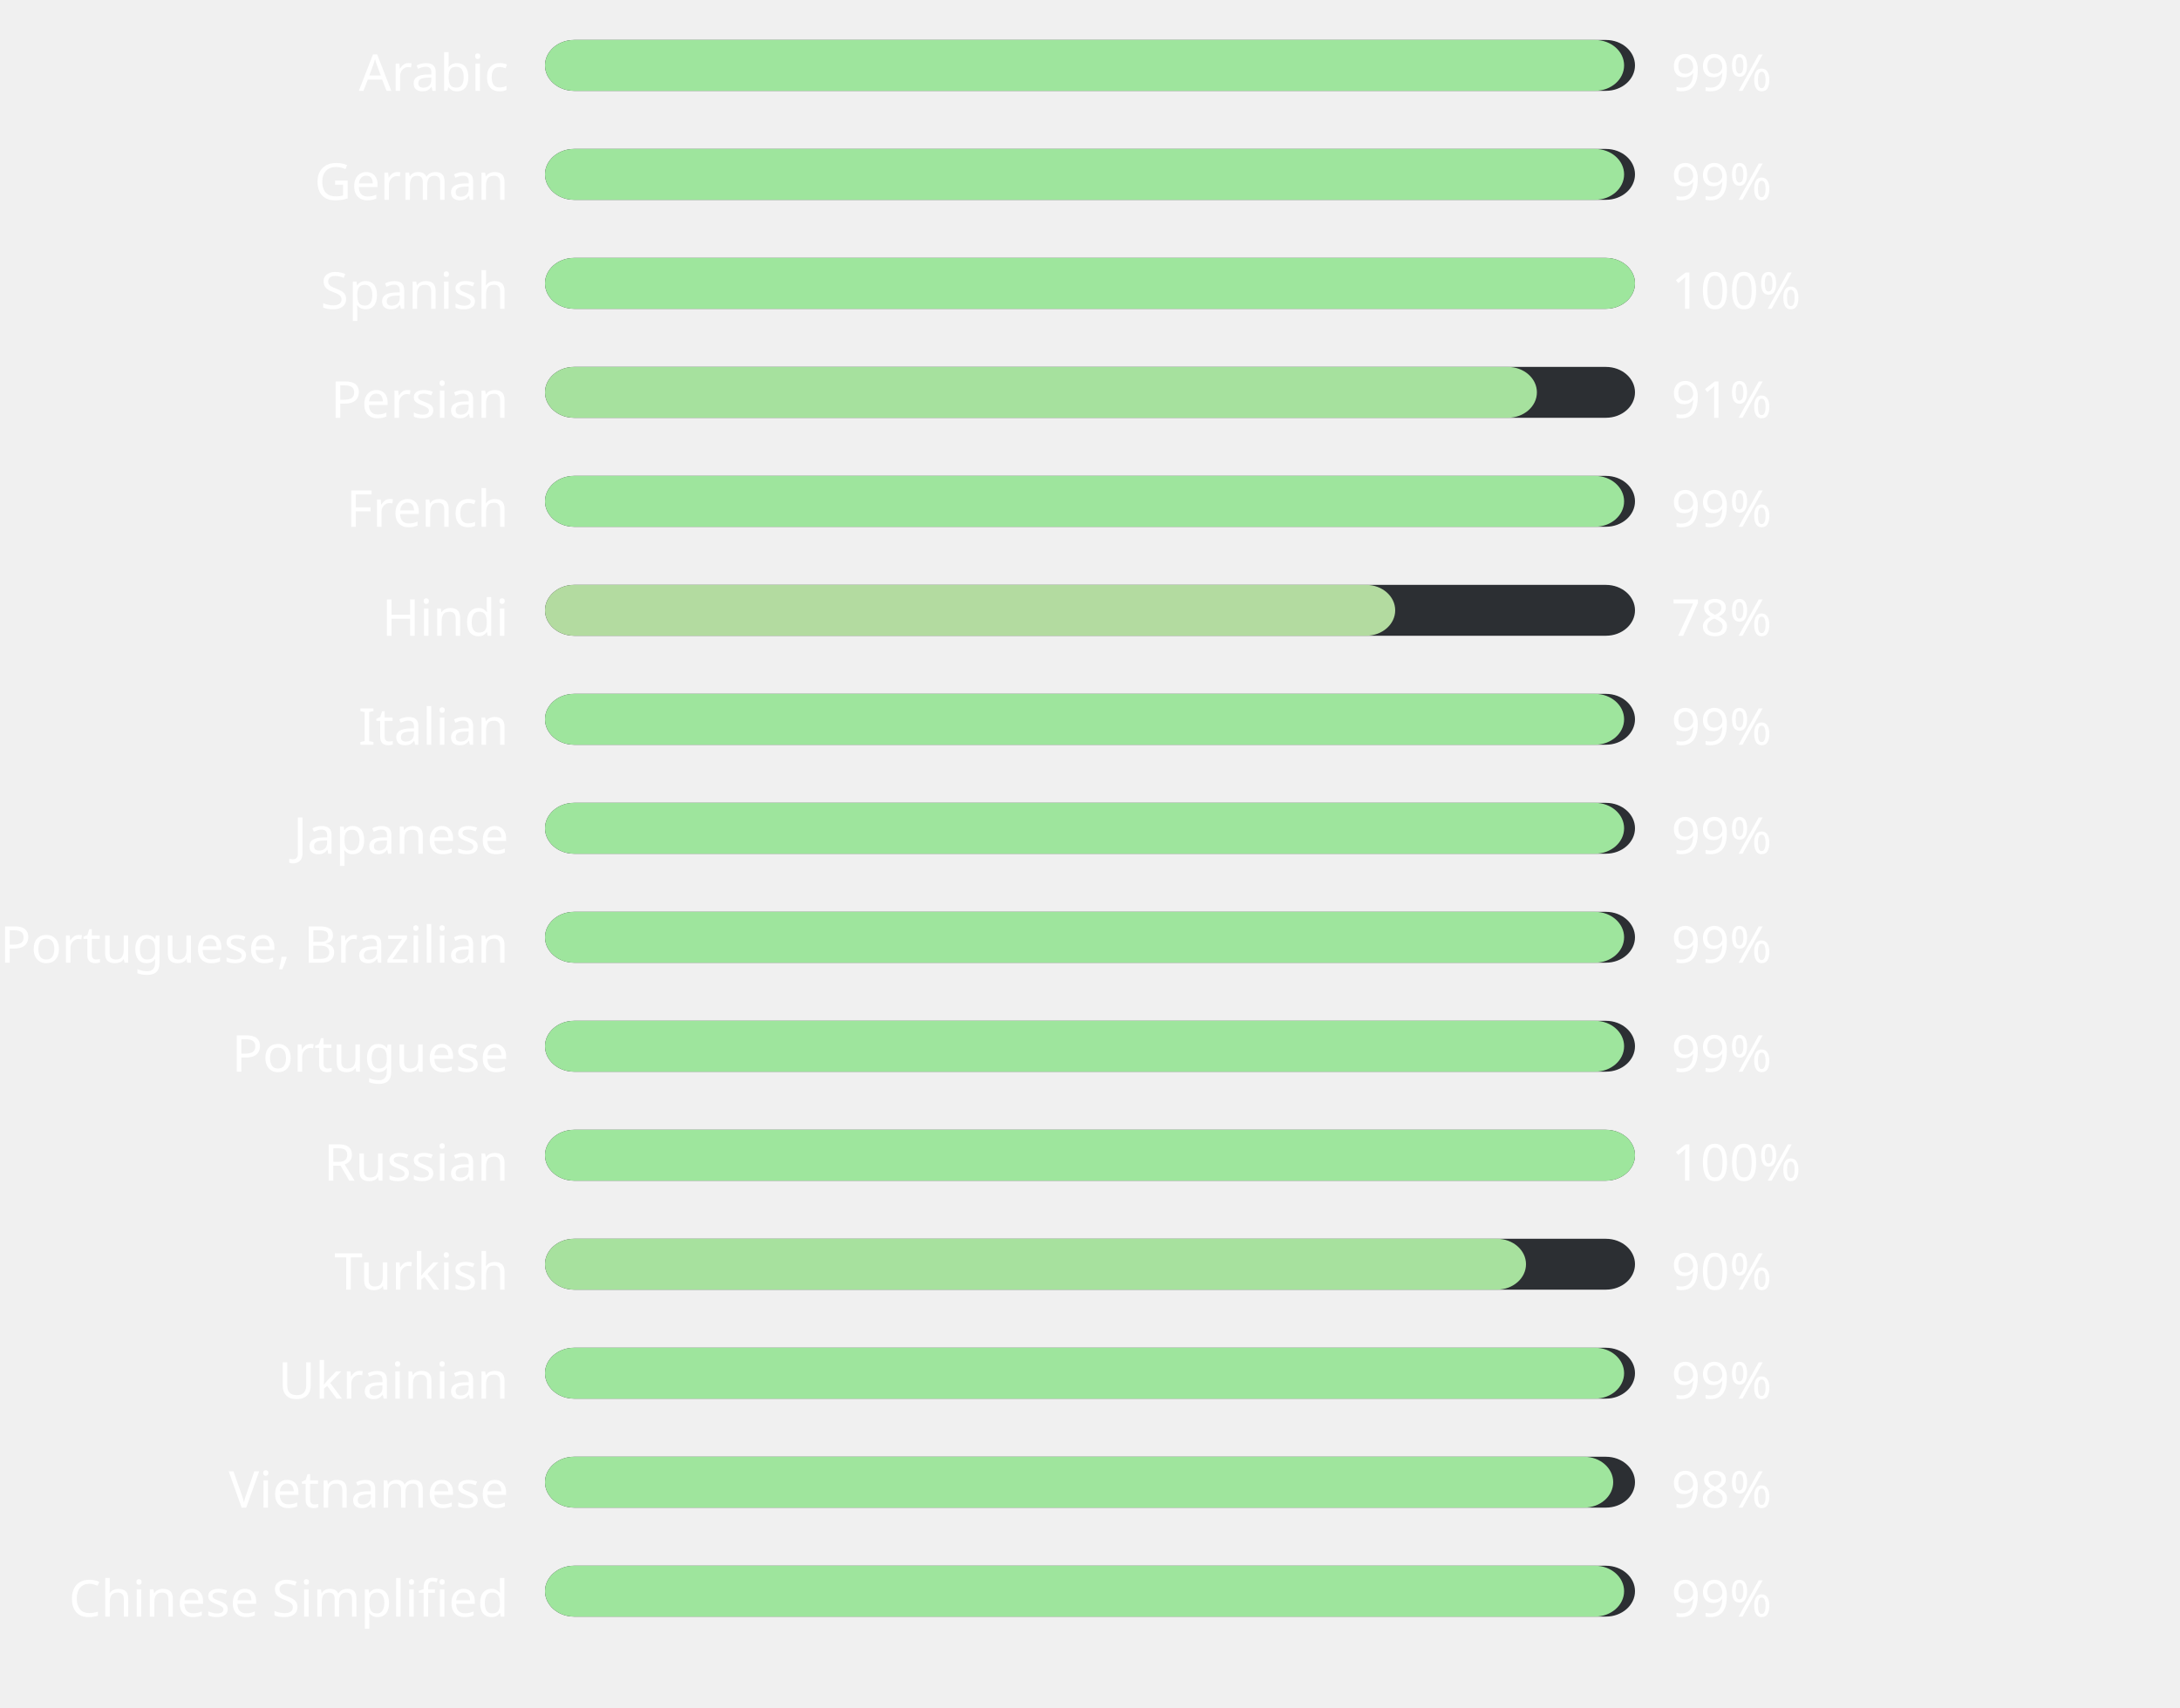
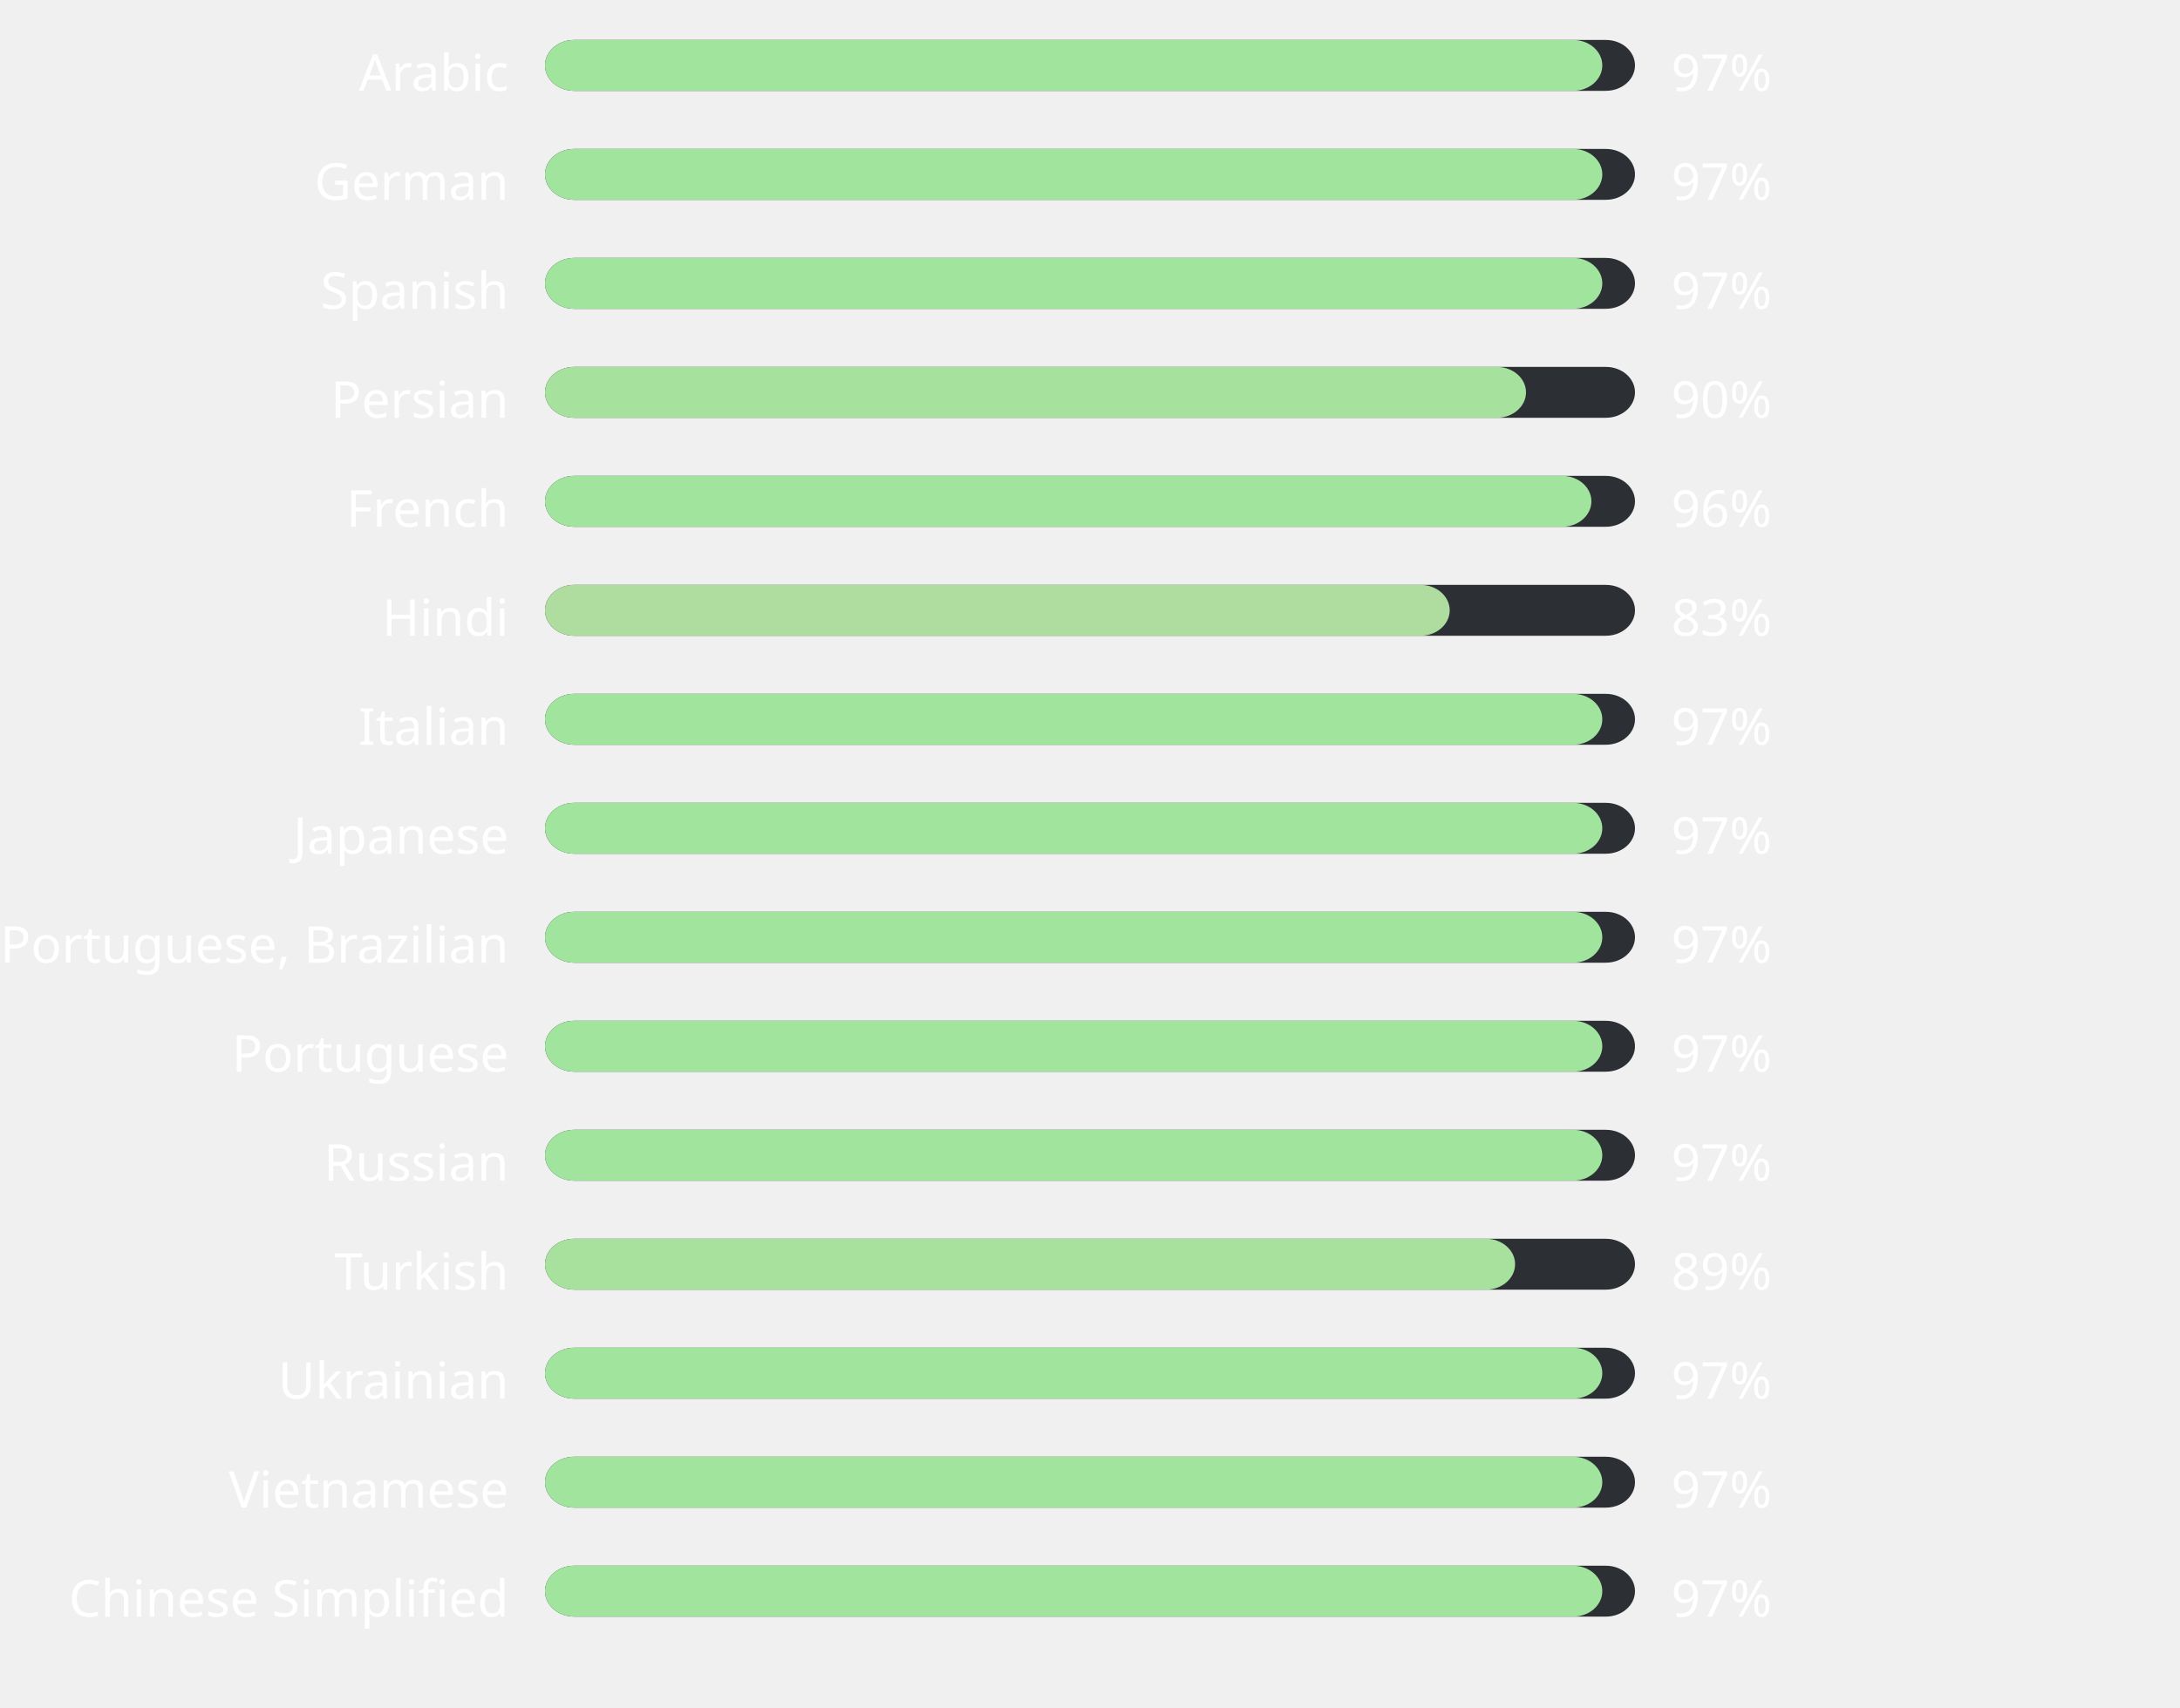
<svg xmlns="http://www.w3.org/2000/svg" width="600" height="470" style="background:#00000000">
  <style>text { font-family: sans-serif; font-size: 14px; fill: #ffffff; }</style>
  <text x="140" y="25" text-anchor="end">Arabic</text>
  <rect x="150" y="11" width="300" height="14" fill="#2C2F33" rx="8" ry="8" />
-   <rect x="150" y="11" width="297" height="14" fill="#9ee59d" rx="8" ry="8" />
-   <text x="460" y="25" text-anchor="start">99%</text>
+   <rect x="150" y="11" width="291" height="14" fill="#a0e49d" rx="8" ry="8" />
+   <text x="460" y="25" text-anchor="start">97%</text>
  <text x="140" y="55" text-anchor="end">German</text>
  <rect x="150" y="41" width="300" height="14" fill="#2C2F33" rx="8" ry="8" />
-   <rect x="150" y="41" width="297" height="14" fill="#9ee59d" rx="8" ry="8" />
-   <text x="460" y="55" text-anchor="start">99%</text>
+   <rect x="150" y="41" width="291" height="14" fill="#a0e49d" rx="8" ry="8" />
+   <text x="460" y="55" text-anchor="start">97%</text>
  <text x="140" y="85" text-anchor="end">Spanish</text>
  <rect x="150" y="71" width="300" height="14" fill="#2C2F33" rx="8" ry="8" />
-   <rect x="150" y="71" width="300" height="14" fill="#9ee69d" rx="8" ry="8" />
-   <text x="460" y="85" text-anchor="start">100%</text>
+   <rect x="150" y="71" width="291" height="14" fill="#a0e49d" rx="8" ry="8" />
+   <text x="460" y="85" text-anchor="start">97%</text>
  <text x="140" y="115" text-anchor="end">Persian</text>
  <rect x="150" y="101" width="300" height="14" fill="#2C2F33" rx="8" ry="8" />
-   <rect x="150" y="101" width="273" height="14" fill="#a6e19e" rx="8" ry="8" />
-   <text x="460" y="115" text-anchor="start">91%</text>
+   <rect x="150" y="101" width="270" height="14" fill="#a7e19e" rx="8" ry="8" />
+   <text x="460" y="115" text-anchor="start">90%</text>
  <text x="140" y="145" text-anchor="end">French</text>
  <rect x="150" y="131" width="300" height="14" fill="#2C2F33" rx="8" ry="8" />
-   <rect x="150" y="131" width="297" height="14" fill="#9ee59d" rx="8" ry="8" />
-   <text x="460" y="145" text-anchor="start">99%</text>
+   <rect x="150" y="131" width="288" height="14" fill="#a1e49d" rx="8" ry="8" />
+   <text x="460" y="145" text-anchor="start">96%</text>
  <text x="140" y="175" text-anchor="end">Hindi</text>
  <rect x="150" y="161" width="300" height="14" fill="#2C2F33" rx="8" ry="8" />
-   <rect x="150" y="161" width="234" height="14" fill="#b3dba0" rx="8" ry="8" />
-   <text x="460" y="175" text-anchor="start">78%</text>
+   <rect x="150" y="161" width="249" height="14" fill="#aedd9f" rx="8" ry="8" />
+   <text x="460" y="175" text-anchor="start">83%</text>
  <text x="140" y="205" text-anchor="end">Italian</text>
  <rect x="150" y="191" width="300" height="14" fill="#2C2F33" rx="8" ry="8" />
-   <rect x="150" y="191" width="297" height="14" fill="#9ee59d" rx="8" ry="8" />
-   <text x="460" y="205" text-anchor="start">99%</text>
+   <rect x="150" y="191" width="291" height="14" fill="#a0e49d" rx="8" ry="8" />
+   <text x="460" y="205" text-anchor="start">97%</text>
  <text x="140" y="235" text-anchor="end">Japanese</text>
  <rect x="150" y="221" width="300" height="14" fill="#2C2F33" rx="8" ry="8" />
-   <rect x="150" y="221" width="297" height="14" fill="#9ee59d" rx="8" ry="8" />
-   <text x="460" y="235" text-anchor="start">99%</text>
+   <rect x="150" y="221" width="291" height="14" fill="#a0e49d" rx="8" ry="8" />
+   <text x="460" y="235" text-anchor="start">97%</text>
  <text x="140" y="265" text-anchor="end">Portuguese, Brazilian</text>
  <rect x="150" y="251" width="300" height="14" fill="#2C2F33" rx="8" ry="8" />
-   <rect x="150" y="251" width="297" height="14" fill="#9ee59d" rx="8" ry="8" />
-   <text x="460" y="265" text-anchor="start">99%</text>
+   <rect x="150" y="251" width="291" height="14" fill="#a0e49d" rx="8" ry="8" />
+   <text x="460" y="265" text-anchor="start">97%</text>
  <text x="140" y="295" text-anchor="end">Portuguese</text>
  <rect x="150" y="281" width="300" height="14" fill="#2C2F33" rx="8" ry="8" />
-   <rect x="150" y="281" width="297" height="14" fill="#9ee59d" rx="8" ry="8" />
-   <text x="460" y="295" text-anchor="start">99%</text>
+   <rect x="150" y="281" width="291" height="14" fill="#a0e49d" rx="8" ry="8" />
+   <text x="460" y="295" text-anchor="start">97%</text>
  <text x="140" y="325" text-anchor="end">Russian</text>
  <rect x="150" y="311" width="300" height="14" fill="#2C2F33" rx="8" ry="8" />
-   <rect x="150" y="311" width="300" height="14" fill="#9ee69d" rx="8" ry="8" />
-   <text x="460" y="325" text-anchor="start">100%</text>
+   <rect x="150" y="311" width="291" height="14" fill="#a0e49d" rx="8" ry="8" />
+   <text x="460" y="325" text-anchor="start">97%</text>
  <text x="140" y="355" text-anchor="end">Turkish</text>
  <rect x="150" y="341" width="300" height="14" fill="#2C2F33" rx="8" ry="8" />
-   <rect x="150" y="341" width="270" height="14" fill="#a7e19e" rx="8" ry="8" />
-   <text x="460" y="355" text-anchor="start">90%</text>
+   <rect x="150" y="341" width="267" height="14" fill="#a8e09e" rx="8" ry="8" />
+   <text x="460" y="355" text-anchor="start">89%</text>
  <text x="140" y="385" text-anchor="end">Ukrainian</text>
  <rect x="150" y="371" width="300" height="14" fill="#2C2F33" rx="8" ry="8" />
-   <rect x="150" y="371" width="297" height="14" fill="#9ee59d" rx="8" ry="8" />
-   <text x="460" y="385" text-anchor="start">99%</text>
+   <rect x="150" y="371" width="291" height="14" fill="#a0e49d" rx="8" ry="8" />
+   <text x="460" y="385" text-anchor="start">97%</text>
  <text x="140" y="415" text-anchor="end">Vietnamese</text>
  <rect x="150" y="401" width="300" height="14" fill="#2C2F33" rx="8" ry="8" />
-   <rect x="150" y="401" width="294" height="14" fill="#9fe59d" rx="8" ry="8" />
-   <text x="460" y="415" text-anchor="start">98%</text>
+   <rect x="150" y="401" width="291" height="14" fill="#a0e49d" rx="8" ry="8" />
+   <text x="460" y="415" text-anchor="start">97%</text>
  <text x="140" y="445" text-anchor="end">Chinese Simplified</text>
  <rect x="150" y="431" width="300" height="14" fill="#2C2F33" rx="8" ry="8" />
-   <rect x="150" y="431" width="297" height="14" fill="#9ee59d" rx="8" ry="8" />
-   <text x="460" y="445" text-anchor="start">99%</text>
+   <rect x="150" y="431" width="291" height="14" fill="#a0e49d" rx="8" ry="8" />
+   <text x="460" y="445" text-anchor="start">97%</text>
</svg>
